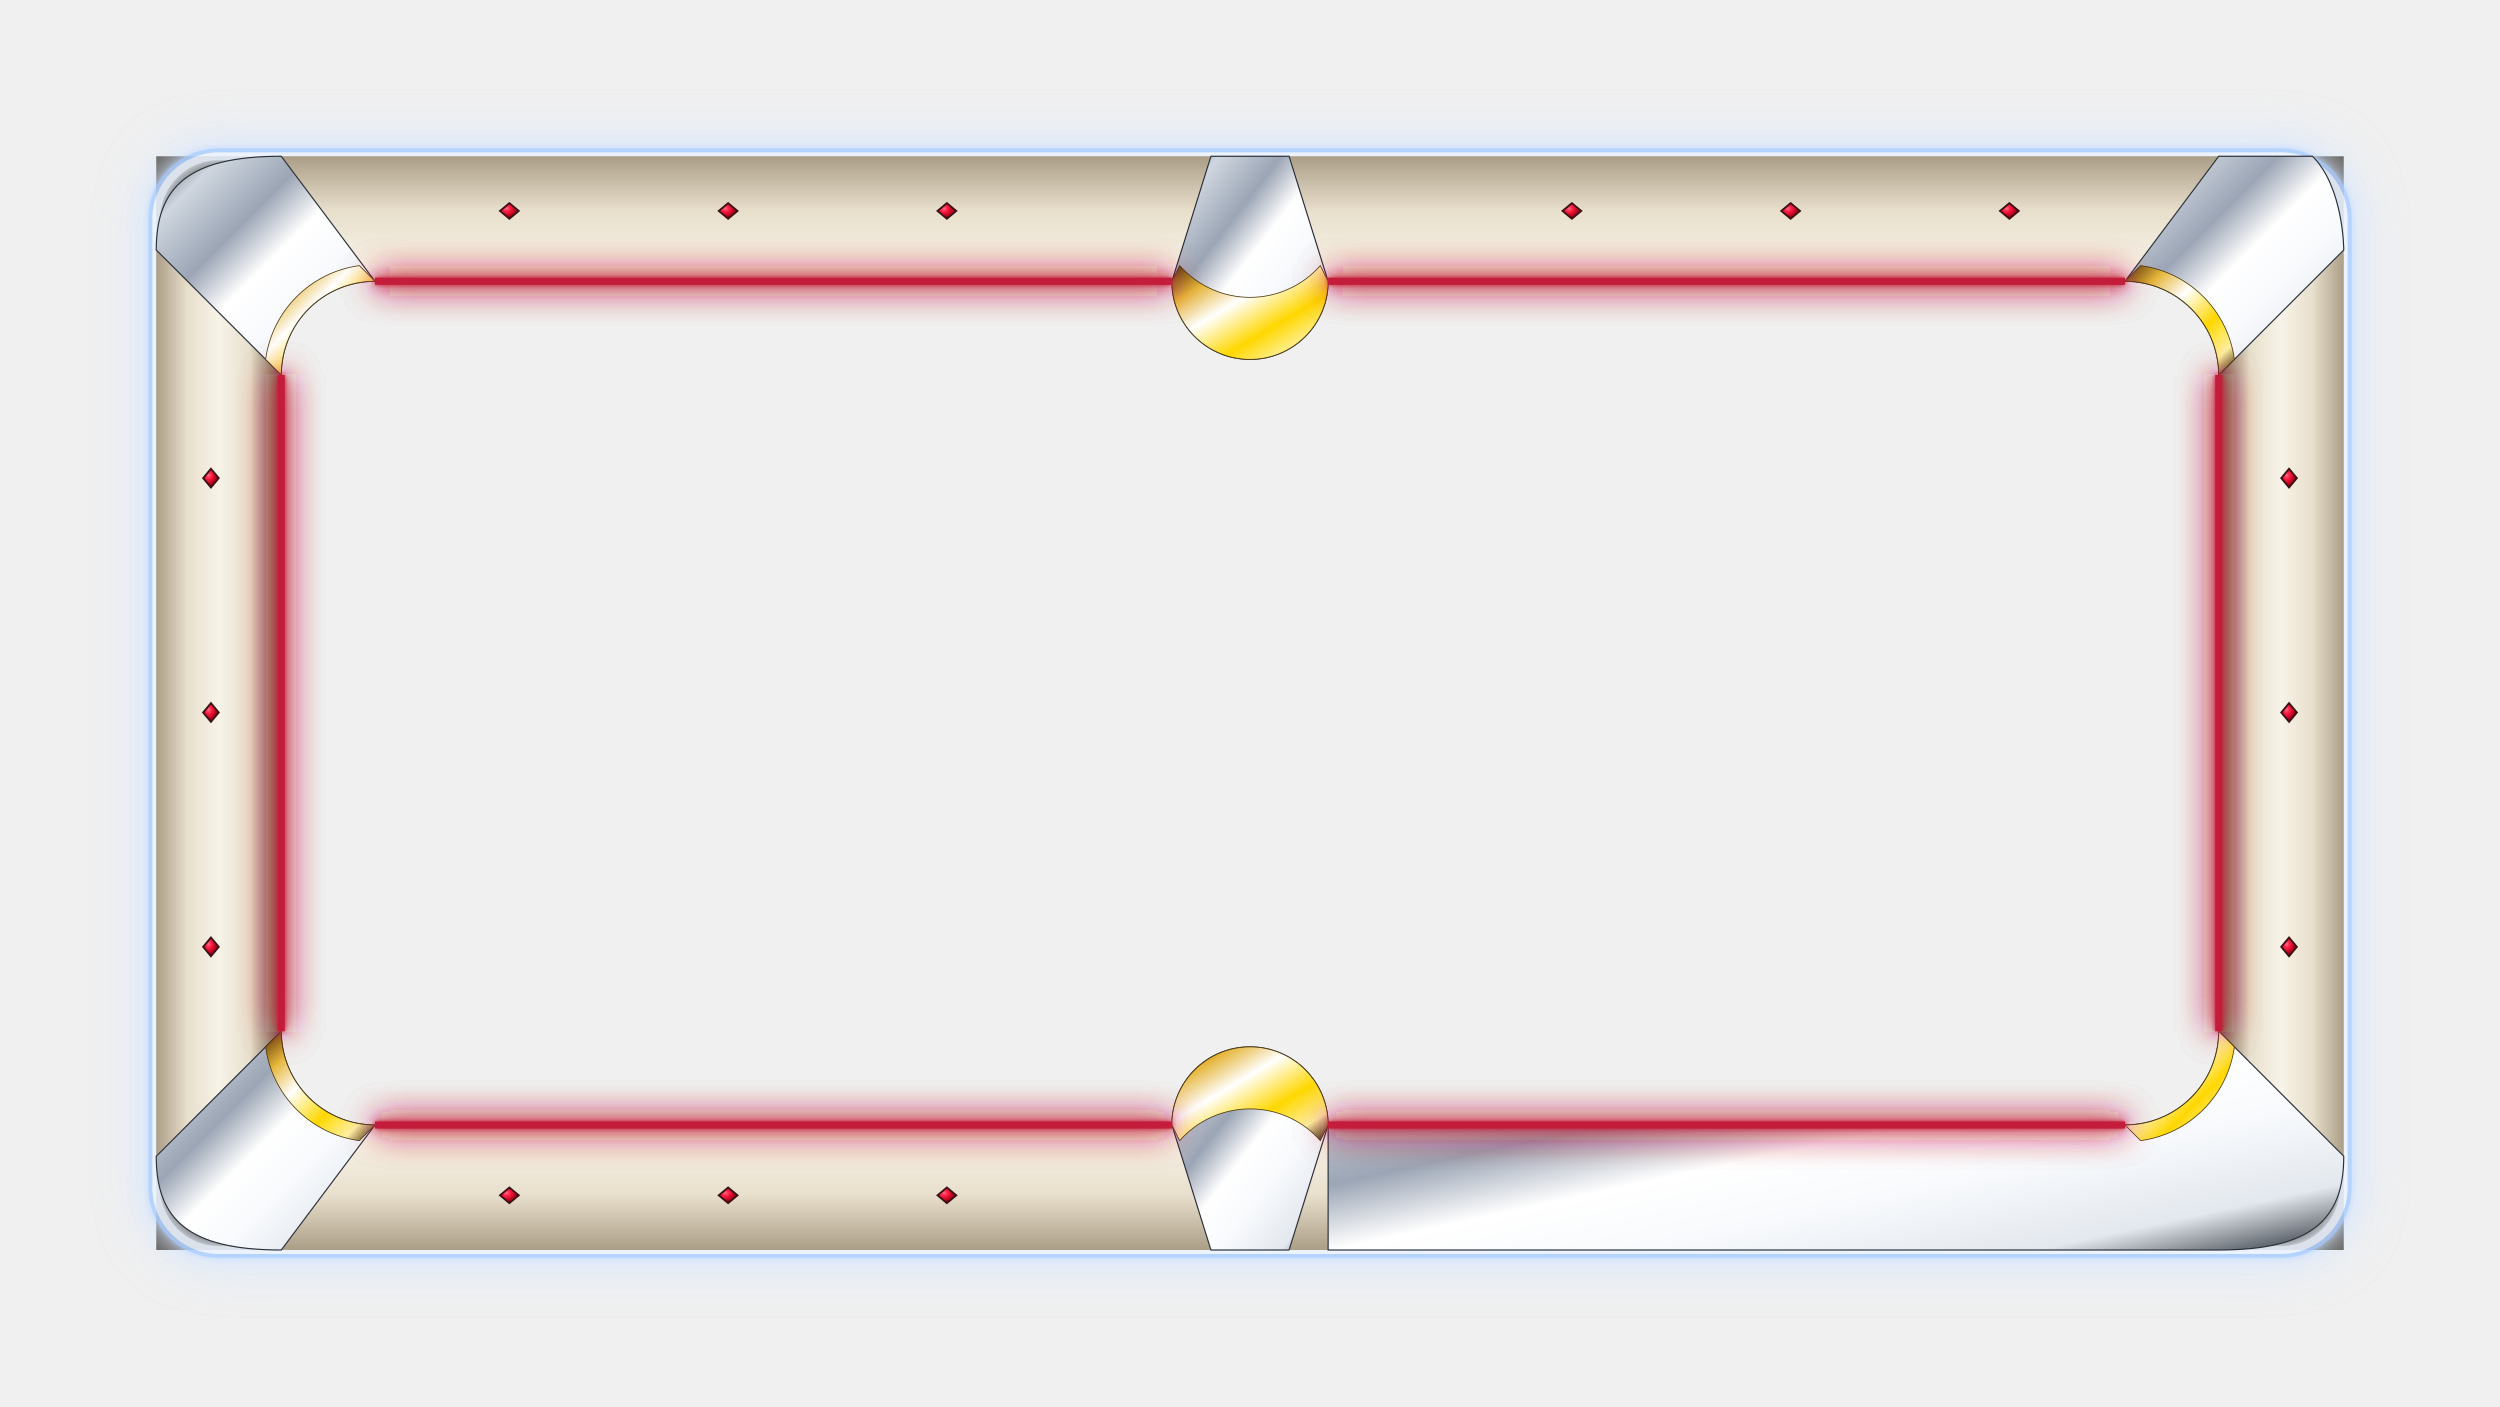
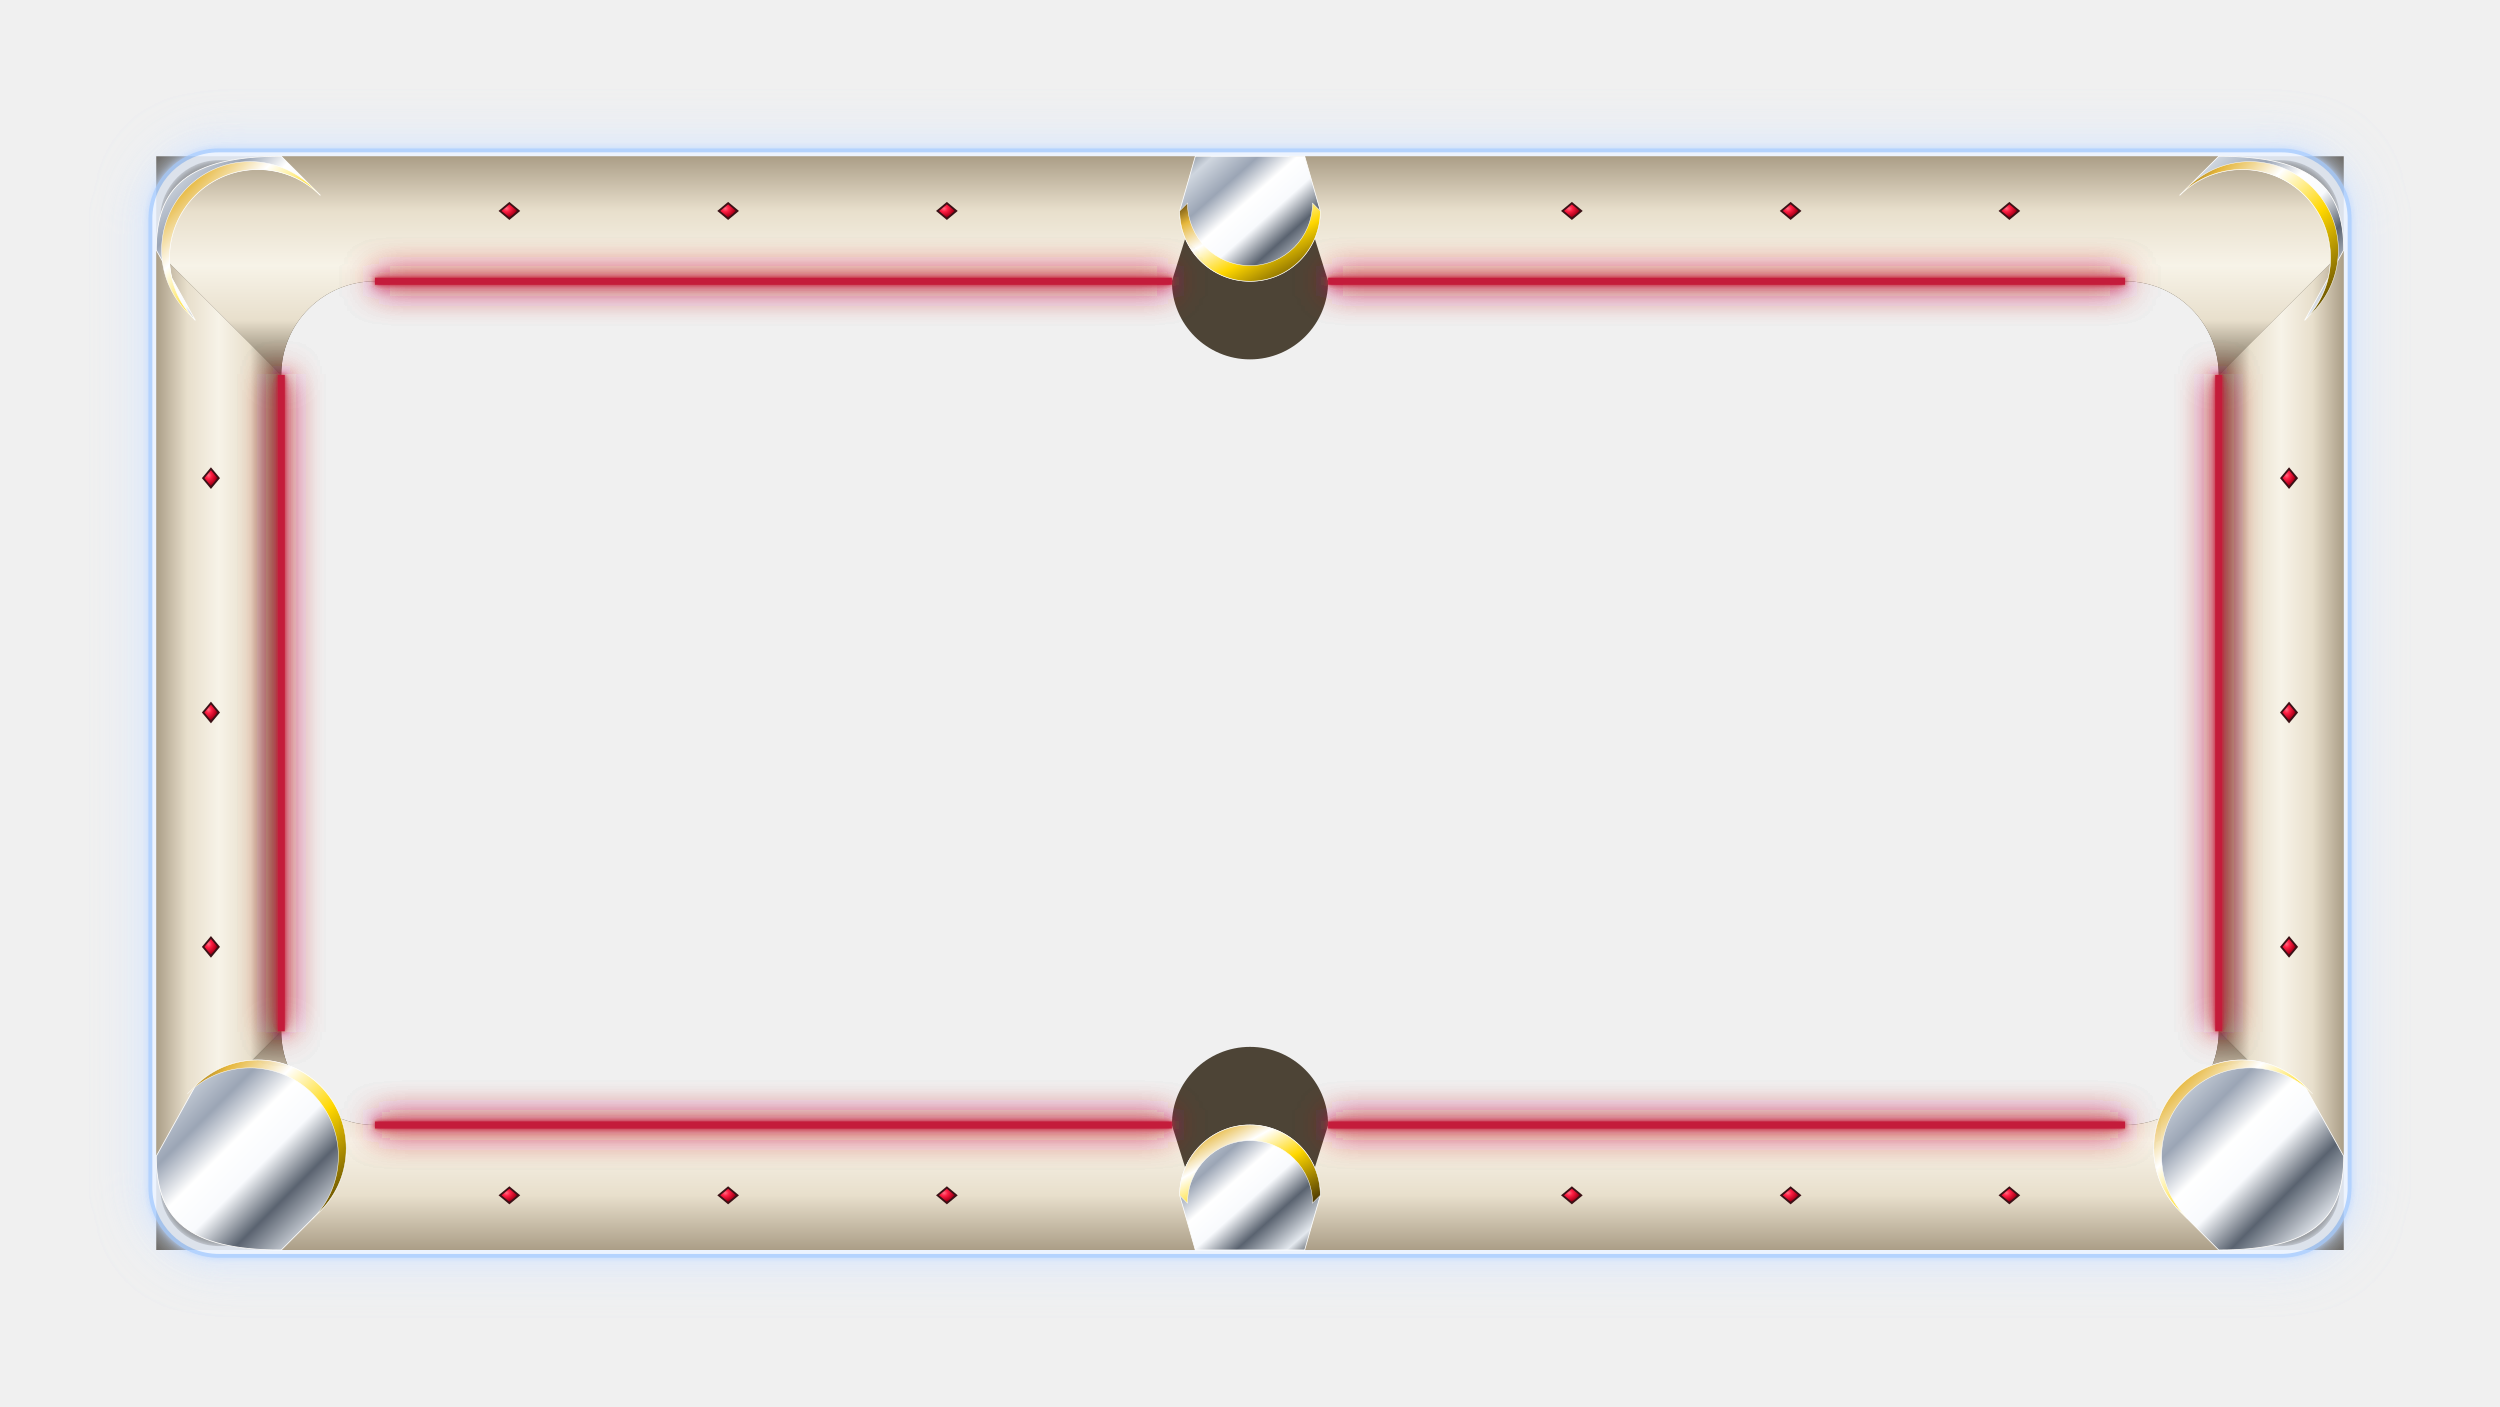
<svg xmlns="http://www.w3.org/2000/svg" viewBox="0 0 1600 900" width="100%" height="100%">
  <defs>
    <linearGradient id="white-oak-top" x1="0%" y1="0%" x2="0%" y2="100%">
      <stop offset="0%" stop-color="#ab9e87" />
      <stop offset="25%" stop-color="#e8dfcc" />
      <stop offset="50%" stop-color="#f7f3e8" />
      <stop offset="75%" stop-color="#e8dfcc" />
      <stop offset="100%" stop-color="#6e6350" />
    </linearGradient>
    <linearGradient id="white-oak-bottom" x1="0%" y1="0%" x2="0%" y2="100%">
      <stop offset="0%" stop-color="#6e6350" />
      <stop offset="25%" stop-color="#e8dfcc" />
      <stop offset="50%" stop-color="#f7f3e8" />
      <stop offset="75%" stop-color="#e8dfcc" />
      <stop offset="100%" stop-color="#ab9e87" />
    </linearGradient>
    <linearGradient id="white-oak-left" x1="0%" y1="0%" x2="100%" y2="0%">
      <stop offset="0%" stop-color="#ab9e87" />
      <stop offset="25%" stop-color="#e8dfcc" />
      <stop offset="50%" stop-color="#f7f3e8" />
      <stop offset="75%" stop-color="#e8dfcc" />
      <stop offset="100%" stop-color="#6e6350" />
    </linearGradient>
    <linearGradient id="white-oak-right" x1="0%" y1="0%" x2="100%" y2="0%">
      <stop offset="0%" stop-color="#6e6350" />
      <stop offset="25%" stop-color="#e8dfcc" />
      <stop offset="50%" stop-color="#f7f3e8" />
      <stop offset="75%" stop-color="#e8dfcc" />
      <stop offset="100%" stop-color="#ab9e87" />
    </linearGradient>
    <linearGradient id="polished-silver-bezel" x1="0%" y1="0%" x2="100%" y2="100%">
-       <stop offset="0%" stop-color="#5a6370" />
-       <stop offset="15%" stop-color="#cfd6df" />
-       <stop offset="35%" stop-color="#9ba5b5" />
-       <stop offset="50%" stop-color="#ffffff" />
-       <stop offset="65%" stop-color="#f8fafd" />
-       <stop offset="85%" stop-color="#e3e8ee" />
+       <stop offset="0%" stop-color="#737e8c" />
+       <stop offset="12%" stop-color="#cfd6df" />
+       <stop offset="28%" stop-color="#9ba5b5" />
+       <stop offset="42%" stop-color="#ffffff" />
+       <stop offset="55%" stop-color="#f8fafd" />
+       <stop offset="70%" stop-color="#5a6370" />
+       <stop offset="88%" stop-color="#e3e8ee" />
      <stop offset="100%" stop-color="#2a3038" />
    </linearGradient>
    <linearGradient id="polished-gold-24k" x1="0%" y1="0%" x2="100%" y2="100%">
-       <stop offset="0%" stop-color="#4a3507" />
-       <stop offset="20%" stop-color="#e6b73c" />
-       <stop offset="40%" stop-color="#ffffff" />
-       <stop offset="65%" stop-color="#ffd700" />
-       <stop offset="85%" stop-color="#fff2a3" />
-       <stop offset="100%" stop-color="#261b02" />
+       <stop offset="0%" stop-color="#61460b" />
+       <stop offset="15%" stop-color="#e6b73c" />
+       <stop offset="35%" stop-color="#ffffff" />
+       <stop offset="60%" stop-color="#ffd700" />
+       <stop offset="100%" stop-color="#3d2b02" />
    </linearGradient>
    <radialGradient id="ruby-gem" cx="35%" cy="35%" r="65%">
      <stop offset="0%" stop-color="#ff6b81" />
      <stop offset="30%" stop-color="#ff1e43" />
      <stop offset="75%" stop-color="#b3001b" />
      <stop offset="100%" stop-color="#52000a" />
    </radialGradient>
    <filter id="red-neon-filter" x="-30%" y="-30%" width="160%" height="160%">
      <feGaussianBlur in="SourceGraphic" stdDeviation="11" result="blur-wide" />
      <feGaussianBlur in="SourceGraphic" stdDeviation="4" result="blur-med" />
      <feGaussianBlur in="SourceGraphic" stdDeviation="1.5" result="blur-sharp" />
      <feComponentTransfer in="blur-wide" result="glow-boosted">
        <feFuncA type="linear" slope="2.6" />
      </feComponentTransfer>
      <feMerge>
        <feMergeNode in="glow-boosted" />
        <feMergeNode in="blur-med" />
        <feMergeNode in="blur-sharp" />
        <feMergeNode in="SourceGraphic" />
      </feMerge>
    </filter>
    <filter id="kelvin-chassis-filter" x="-50%" y="-50%" width="200%" height="200%">
      <feGaussianBlur in="SourceGraphic" stdDeviation="16" result="blur-wide" />
      <feGaussianBlur in="SourceGraphic" stdDeviation="7" result="blur-med" />
      <feGaussianBlur in="SourceGraphic" stdDeviation="2" result="blur-sharp" />
      <feComponentTransfer in="blur-wide" result="glow-boosted">
        <feFuncA type="linear" slope="2.2" />
      </feComponentTransfer>
      <feMerge>
        <feMergeNode in="glow-boosted" />
        <feMergeNode in="blur-med" />
        <feMergeNode in="blur-sharp" />
        <feMergeNode in="SourceGraphic" />
      </feMerge>
    </filter>
  </defs>
-   <path fill-rule="evenodd" fill="#4d4436" d="M 100,100 L 1500,100 L 1500,800 L 100,800 Z M 180,240 A 60,60 0 0,1 240,180 L 750,180 A 50,50 0 0,0 850,180 L 1360,180 A 60,60 0 0,1 1420,240 L 1420,660 A 60,60 0 0,1 1360,720 L 850,720 A 50,50 0 0,0 750,720 L 240,720 A 60,60 0 0,1 180,660 Z" />
+   <path fill-rule="evenodd" fill="#4d4436" d="     M 100,100 L 1500,100 L 1500,800 L 100,800 Z      M 180,240      A 60,60 0 0,1 240,180      L 750,180      A 50,50 0 0,0 850,180      L 1360,180      A 60,60 0 0,1 1420,240      L 1420,660      A 60,60 0 0,1 1360,720      L 850,720      A 50,50 0 0,0 750,720      L 240,720      A 60,60 0 0,1 180,660 Z" />
  <g fill="none" stroke="#ebf3ff" stroke-width="5" filter="url(#kelvin-chassis-filter)" opacity="0.9">
    <rect x="98" y="98" width="1404" height="704" rx="42" stroke="#adcfff" stroke-width="6" />
    <rect x="100" y="100" width="1400" height="700" rx="40" />
  </g>
  <path fill="url(#white-oak-top)" d="M 180,100 L 775,100 L 750,180 L 240,180 A 60,60 0 0,0 180,240 L 100,160 C 100,120 120,100 180,100 Z" />
  <path fill="url(#white-oak-top)" d="M 825,100 L 1420,100 C 1480,100 1500,120 1500,160 L 1420,240 A 60,60 0 0,0 1360,180 L 850,180 Z" />
  <path fill="url(#white-oak-bottom)" d="M 100,740 L 180,660 A 60,60 0 0,0 240,720 L 750,720 L 775,800 L 180,800 C 120,800 100,780 100,740 Z" />
  <path fill="url(#white-oak-bottom)" d="M 850,720 L 1360,720 A 60,60 0 0,0 1420,660 L 1500,740 C 1500,780 1480,800 1420,800 L 825,800 Z" />
  <path fill="url(#white-oak-left)" d="M 100,160 L 180,240 L 180,660 L 100,740 Z" />
  <path fill="url(#white-oak-right)" d="M 1420,240 L 1500,160 L 1500,740 L 1420,660 Z" />
  <g fill="url(#ruby-gem)" stroke="#3b1116" stroke-width="1.2">
    <polygon points="135,300 140,306 135,312 130,306" />
    <polygon points="135,450 140,456 135,462 130,456" />
    <polygon points="135,600 140,606 135,612 130,606" />
    <polygon points="1465,300 1470,306 1465,312 1460,306" />
    <polygon points="1465,450 1470,456 1465,462 1460,456" />
    <polygon points="1465,600 1470,606 1465,612 1460,606" />
    <polygon points="320,135 326,140 332,135 326,130" />
    <polygon points="460,135 466,140 472,135 466,130" />
    <polygon points="600,135 606,140 612,135 606,130" />
    <polygon points="1000,135 1006,140 1012,135 1006,130" />
    <polygon points="1140,135 1146,140 1152,135 1146,130" />
    <polygon points="1280,135 1286,140 1292,135 1286,130" />
    <polygon points="320,765 326,770 332,765 326,760" />
    <polygon points="460,765 466,770 472,765 466,760" />
    <polygon points="600,765 606,770 612,765 606,760" />
    <polygon points="1000,765 1006,770 1012,765 1006,760" />
    <polygon points="1140,765 1146,770 1152,765 1146,760" />
    <polygon points="1280,765 1286,770 1292,765 1286,760" />
  </g>
-   <g fill="url(#polished-silver-bezel)" stroke="#2a3038" stroke-width="0.75">
-     <path d="M 100,160 C 100,120 120,100 180,100 L 240,180 A 60,60 0 0,0 180,240 Z" />
-     <path d="M 1420,100 L 1480,100 C 1500,120 1500,160 1500,160 L 1420,240 A 60,60 0 0,0 1360,180 Z" />
-     <path d="M 100,740 L 180,660 A 60,60 0 0,0 240,720 L 180,800 C 120,800 100,780 100,740 Z" />
-     <path d="M 1360,720 A 60,60 0 0,0 1420,660 L 1500,740 C 1500,780 1480,800 1420,800 L 850,800 L 850,720 Z" />
-     <path d="M 750,180 A 50,50 0 0,0 850,180 L 825,100 L 775,100 Z" />
-     <path d="M 850,720 A 50,50 0 0,0 750,720 L 775,800 L 825,800 Z" />
+   <g fill="url(#polished-silver-bezel)" stroke="#ffffff" stroke-width="0.5">
+     <path d="M 100,160 C 100,120 120,100 180,100 L 205,125 A 50,50 0 0,0 125,205 Z" />
+     <path d="M 1420,100 C 1480,100 1500,120 1500,160 L 1475,205 A 50,50 0 0,0 1395,125 Z" />
+     <path d="M 100,740 C 100,780 120,800 180,800 L 205,775 A 50,50 0 0,0 125,695 Z" />
+     <path d="M 1420,800 C 1480,800 1500,780 1500,740 L 1475,695 A 50,50 0 0,0 1395,775 Z" />
+     <path d="M 765,100 L 835,100 L 845,135 A 45,45 0 0,1 755,135 Z" />
+     <path d="M 765,800 L 835,800 L 845,765 A 45,45 0 0,0 755,765 Z" />
  </g>
-   <g fill="url(#polished-gold-24k)" stroke="#4a3507" stroke-width="0.5">
-     <path d="M 180,240 A 60,60 0 0,1 240,180 L 230,170 A 70,70 0 0,0 170,230 Z" />
-     <path d="M 1360,180 A 60,60 0 0,1 1420,240 L 1430,230 A 70,70 0 0,0 1370,170 Z" />
-     <path d="M 240,720 A 60,60 0 0,1 180,660 L 170,670 A 70,70 0 0,0 230,730 Z" />
-     <path d="M 1420,660 A 60,60 0 0,1 1360,720 L 1370,730 A 70,70 0 0,0 1430,670 Z" />
-     <path d="M 750,180 A 50,50 0 0,0 850,180 L 845,170 A 60,60 0 0,1 755,170 Z" />
-     <path d="M 850,720 A 50,50 0 0,0 750,720 L 755,730 A 60,60 0 0,1 845,730 Z" />
+   <g fill="url(#polished-gold-24k)" stroke="#ffffff" stroke-width="0.3">
+     <path d="M 125,205 A 50,50 0 0,1 205,125 L 200,120 A 45,45 0 0,0 120,200 Z" />
+     <path d="M 1395,125 A 50,50 0 0,1 1475,205 L 1480,200 A 45,45 0 0,0 1400,120 Z" />
+     <path d="M 125,695 A 50,50 0 0,1 205,775 L 200,780 A 45,45 0 0,0 120,700 Z" />
+     <path d="M 1395,775 A 50,50 0 0,1 1475,695 L 1480,700 A 45,45 0 0,0 1400,780 Z" />
+     <path d="M 755,135 A 45,45 0 0,0 845,135 L 840,130 A 40,40 0 0,1 760,130 Z" />
+     <path d="M 755,765 A 45,45 0 0,1 845,765 L 840,770 A 40,40 0 0,0 760,770 Z" />
  </g>
  <g fill="none" stroke="#C41E3A" stroke-width="4.5" filter="url(#red-neon-filter)">
    <path d="M 240,180 L 750,180" />
    <path d="M 850,180 L 1360,180" />
    <path d="M 1420,240 L 1420,660" />
    <path d="M 1360,720 L 850,720" />
    <path d="M 750,720 L 240,720" />
    <path d="M 180,660 L 180,240" />
  </g>
</svg>
